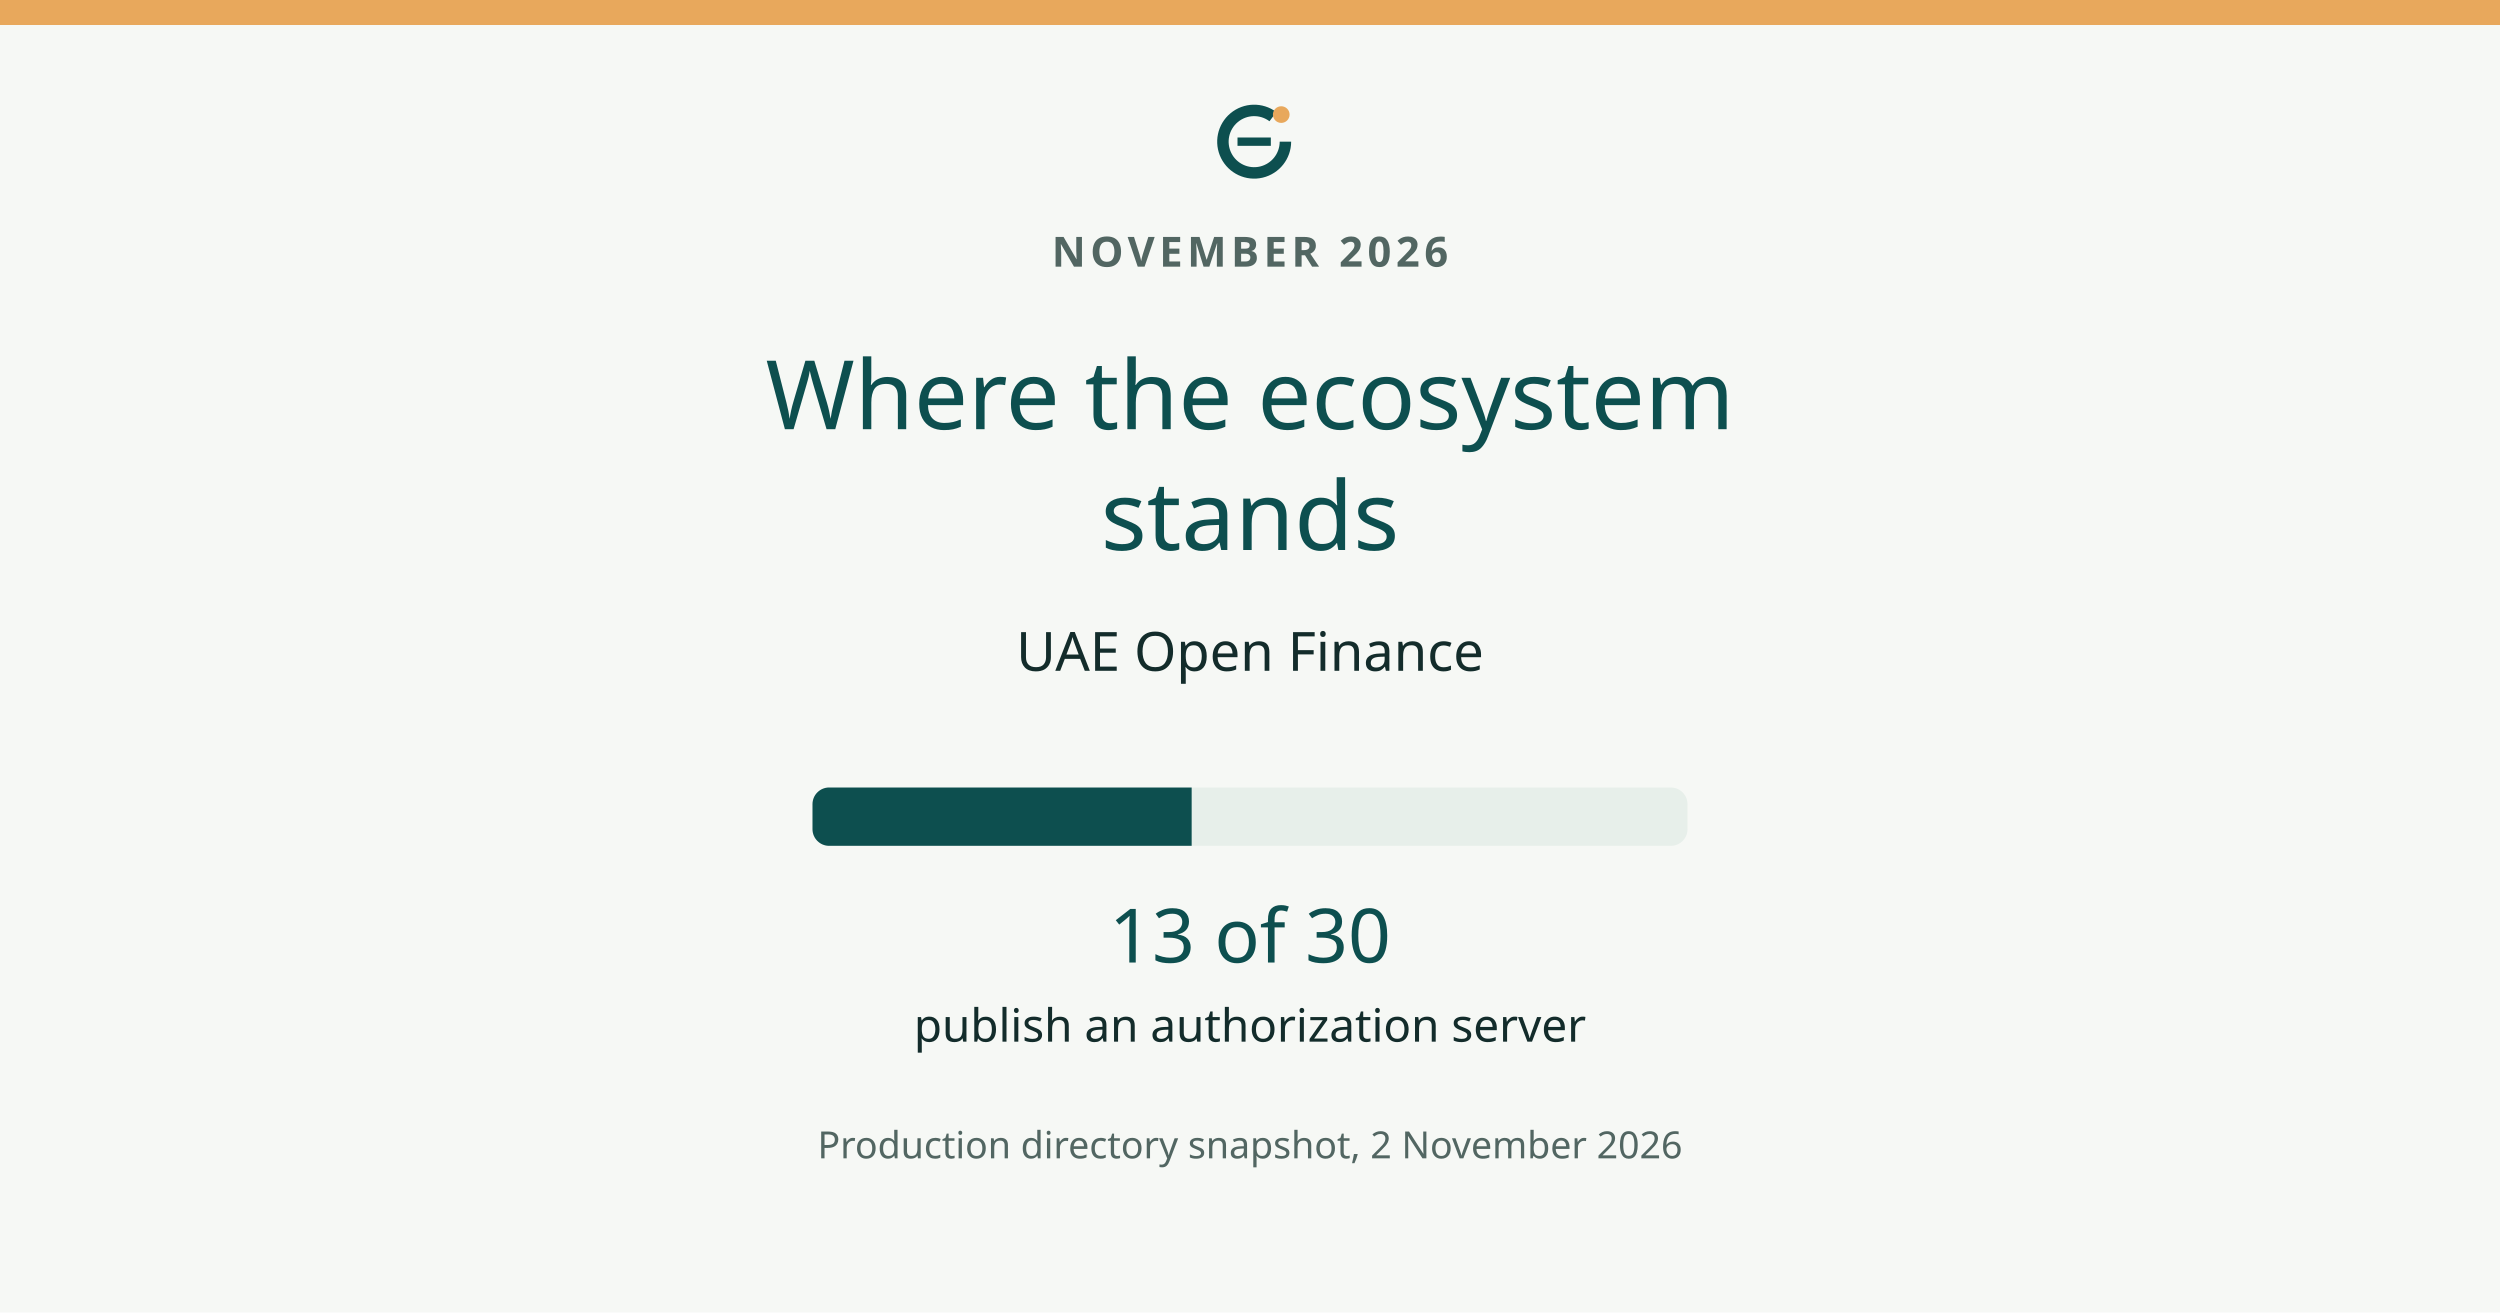
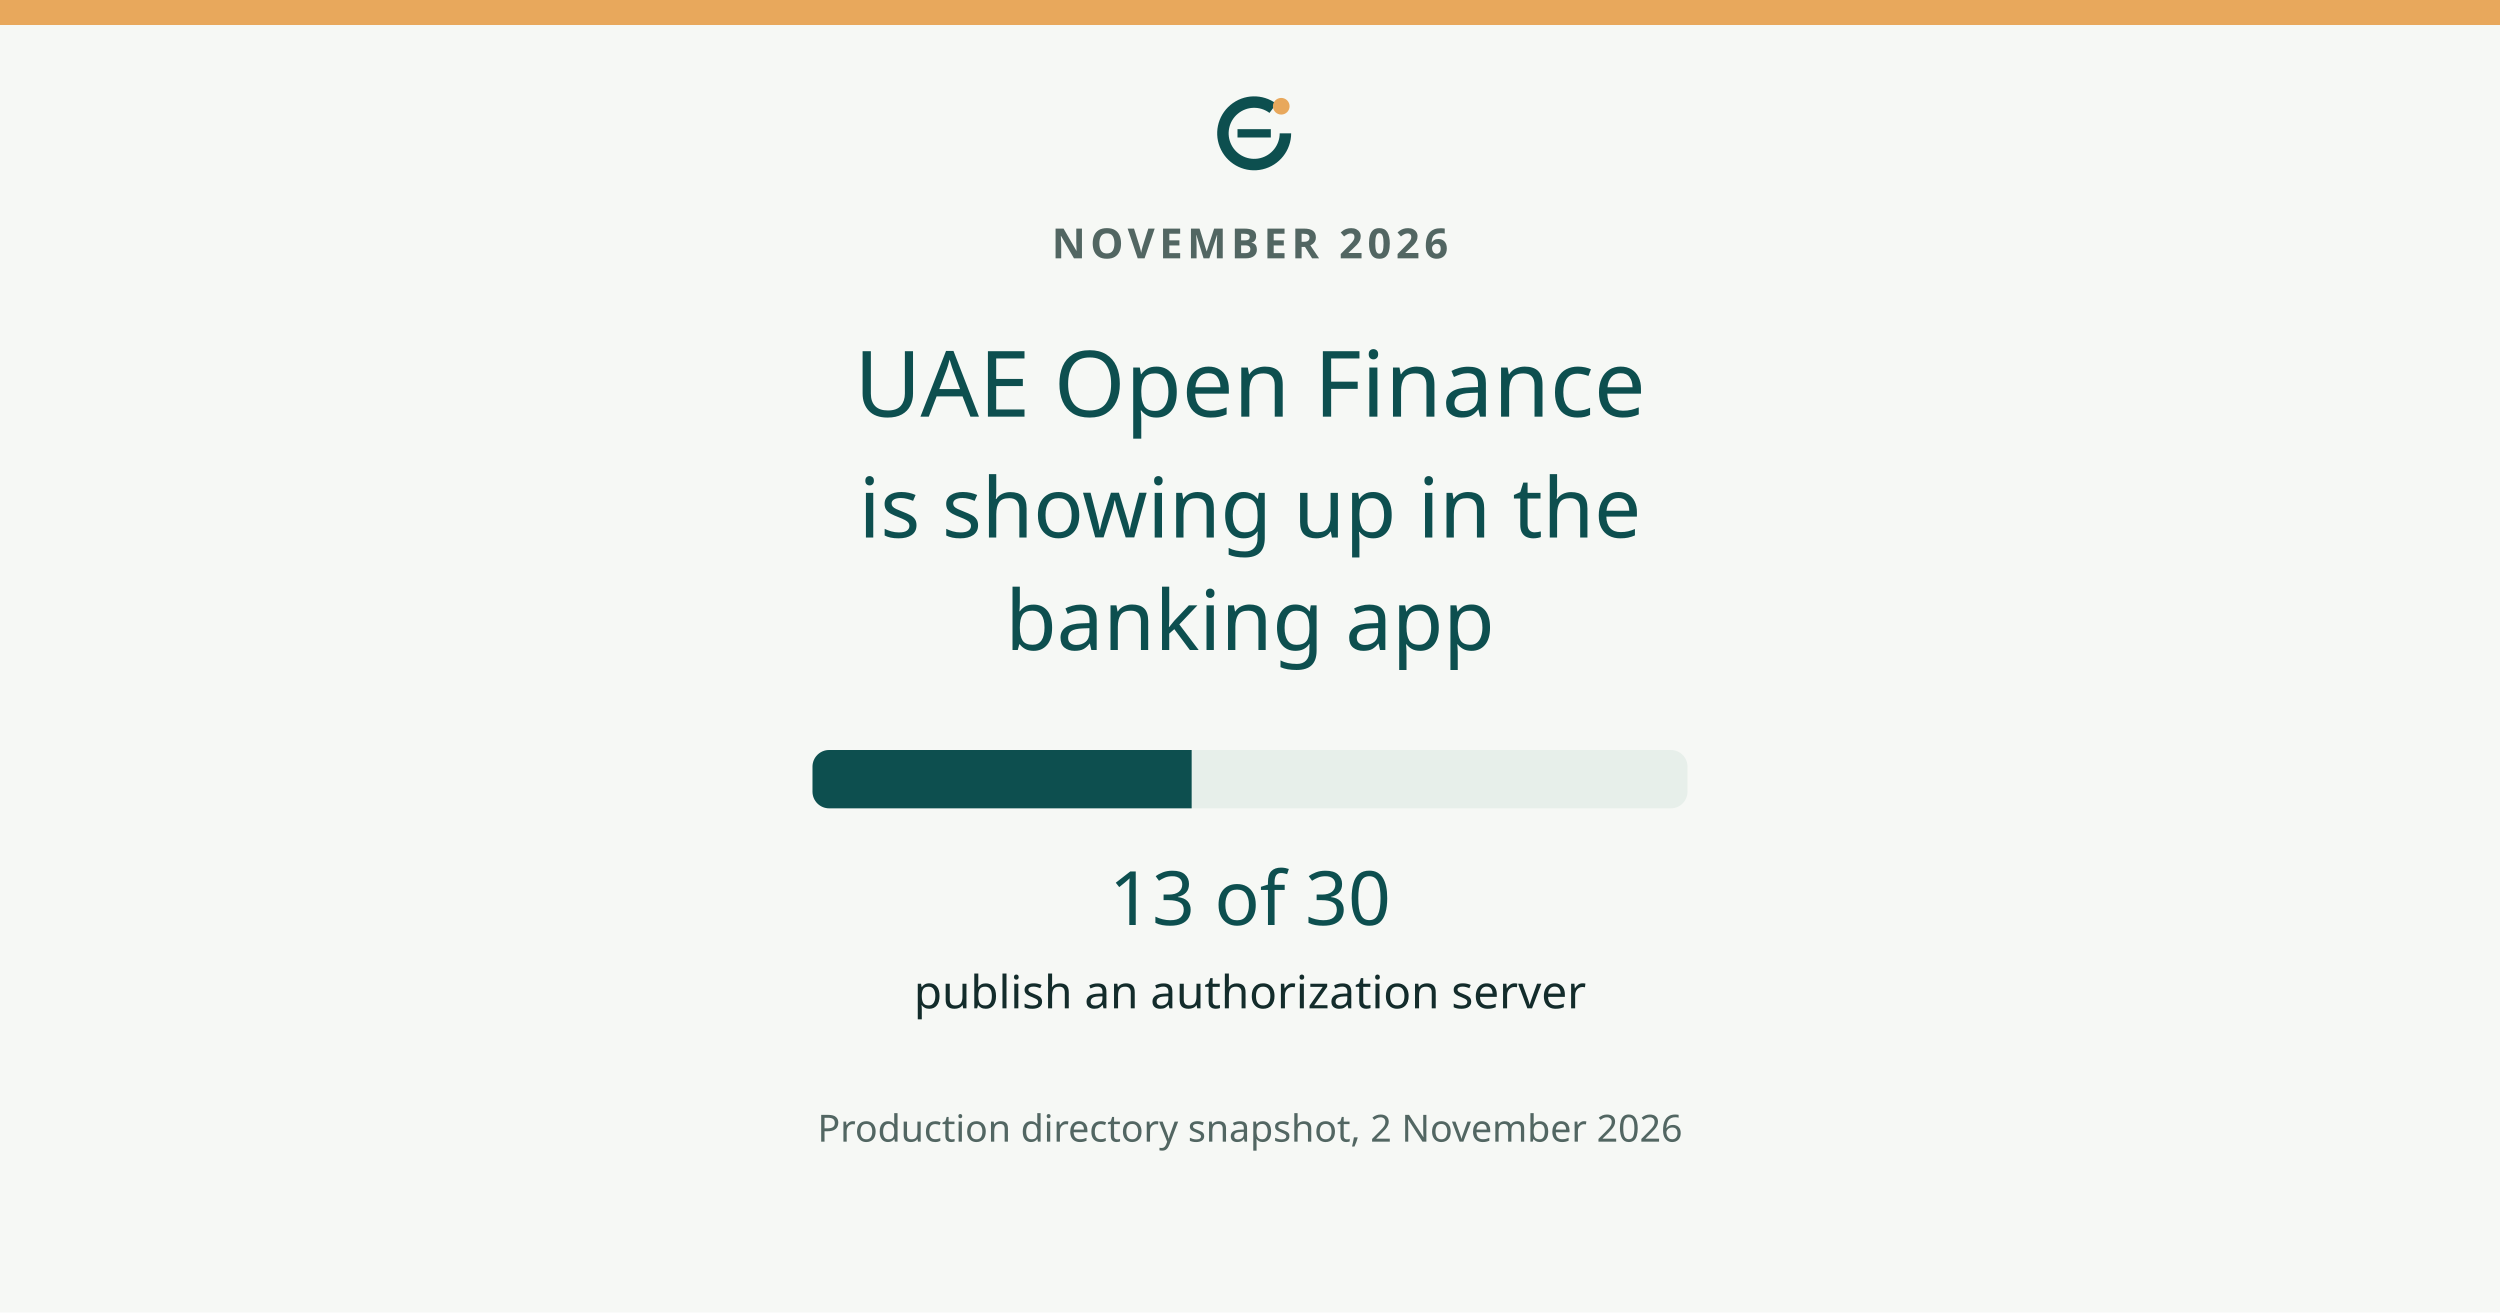
<svg xmlns="http://www.w3.org/2000/svg" viewBox="0 0 1200 630" width="2400" height="1260">
  <rect width="1200" height="630" fill="#F6F8F5" />
  <rect width="1200" height="12" fill="#E8A85C" />
  <g aria-hidden="true" font-family="DM Sans, system-ui, sans-serif">
-     <g transform="translate(582 48)">
+     <g transform="translate(582 44)">
      <path d="M29 8a15 15 0 1 0 6 12" stroke="#0D4F4F" stroke-width="5.5" fill="none" />
      <path d="M12 20h16" stroke="#0D4F4F" stroke-width="4" />
      <circle cx="33" cy="7" r="4" fill="#E8A85C" />
    </g>
-     <text x="600" y="128" text-anchor="middle" fill="#526662" font-size="20" font-weight="600" letter-spacing="2.2">
+     <text x="600" y="124" text-anchor="middle" fill="#526662" font-size="20" font-weight="600" letter-spacing="2.2">
      NOVEMBER 2026
    </text>
-     <text x="600" y="206" text-anchor="middle" fill="#0D4F4F" font-size="46" font-weight="500">
-       Where the ecosystem
+     <text x="600" y="200" text-anchor="middle" fill="#0D4F4F" font-size="44" font-weight="500">
+       UAE Open Finance
    </text>
-     <text x="600" y="264" text-anchor="middle" fill="#0D4F4F" font-size="46" font-weight="500">
-       stands
+     <text x="600" y="258" text-anchor="middle" fill="#0D4F4F" font-size="40" font-weight="500">
+       is showing up in the
    </text>
-     <text x="600" y="322" text-anchor="middle" fill="#132C2B" font-size="26">
-       UAE Open Finance
+     <text x="600" y="312" text-anchor="middle" fill="#0D4F4F" font-size="40" font-weight="500">
+       banking app
    </text>
    <defs>
      <clipPath id="dfs-cover-bar">
-         <rect x="390" y="378" width="420" height="28" rx="8" />
+         <rect x="390" y="360" width="420" height="28" rx="8" />
      </clipPath>
    </defs>
    <g clip-path="url(#dfs-cover-bar)">
-       <rect x="390" y="378" width="420" height="28" fill="#E7EFEA" />
-       <rect x="390" y="378" width="182" height="28" fill="#0D4F4F" />
+       <rect x="390" y="360" width="420" height="28" fill="#E7EFEA" />
+       <rect x="390" y="360" width="182" height="28" fill="#0D4F4F" />
    </g>
-     <text x="600" y="462" text-anchor="middle" fill="#0D4F4F" font-size="36" font-weight="500">
+     <text x="600" y="444" text-anchor="middle" fill="#0D4F4F" font-size="36" font-weight="500">
      13 of 30
    </text>
-     <text x="600" y="500" text-anchor="middle" fill="#132C2B" font-size="22">
+     <text x="600" y="484" text-anchor="middle" fill="#132C2B" font-size="22">
      publish an authorization server
    </text>
-     <text x="600" y="556" text-anchor="middle" fill="#526662" font-size="18">
+     <text x="600" y="548" text-anchor="middle" fill="#526662" font-size="18">
      Production directory snapshot, 2 November 2026
    </text>
  </g>
</svg>
